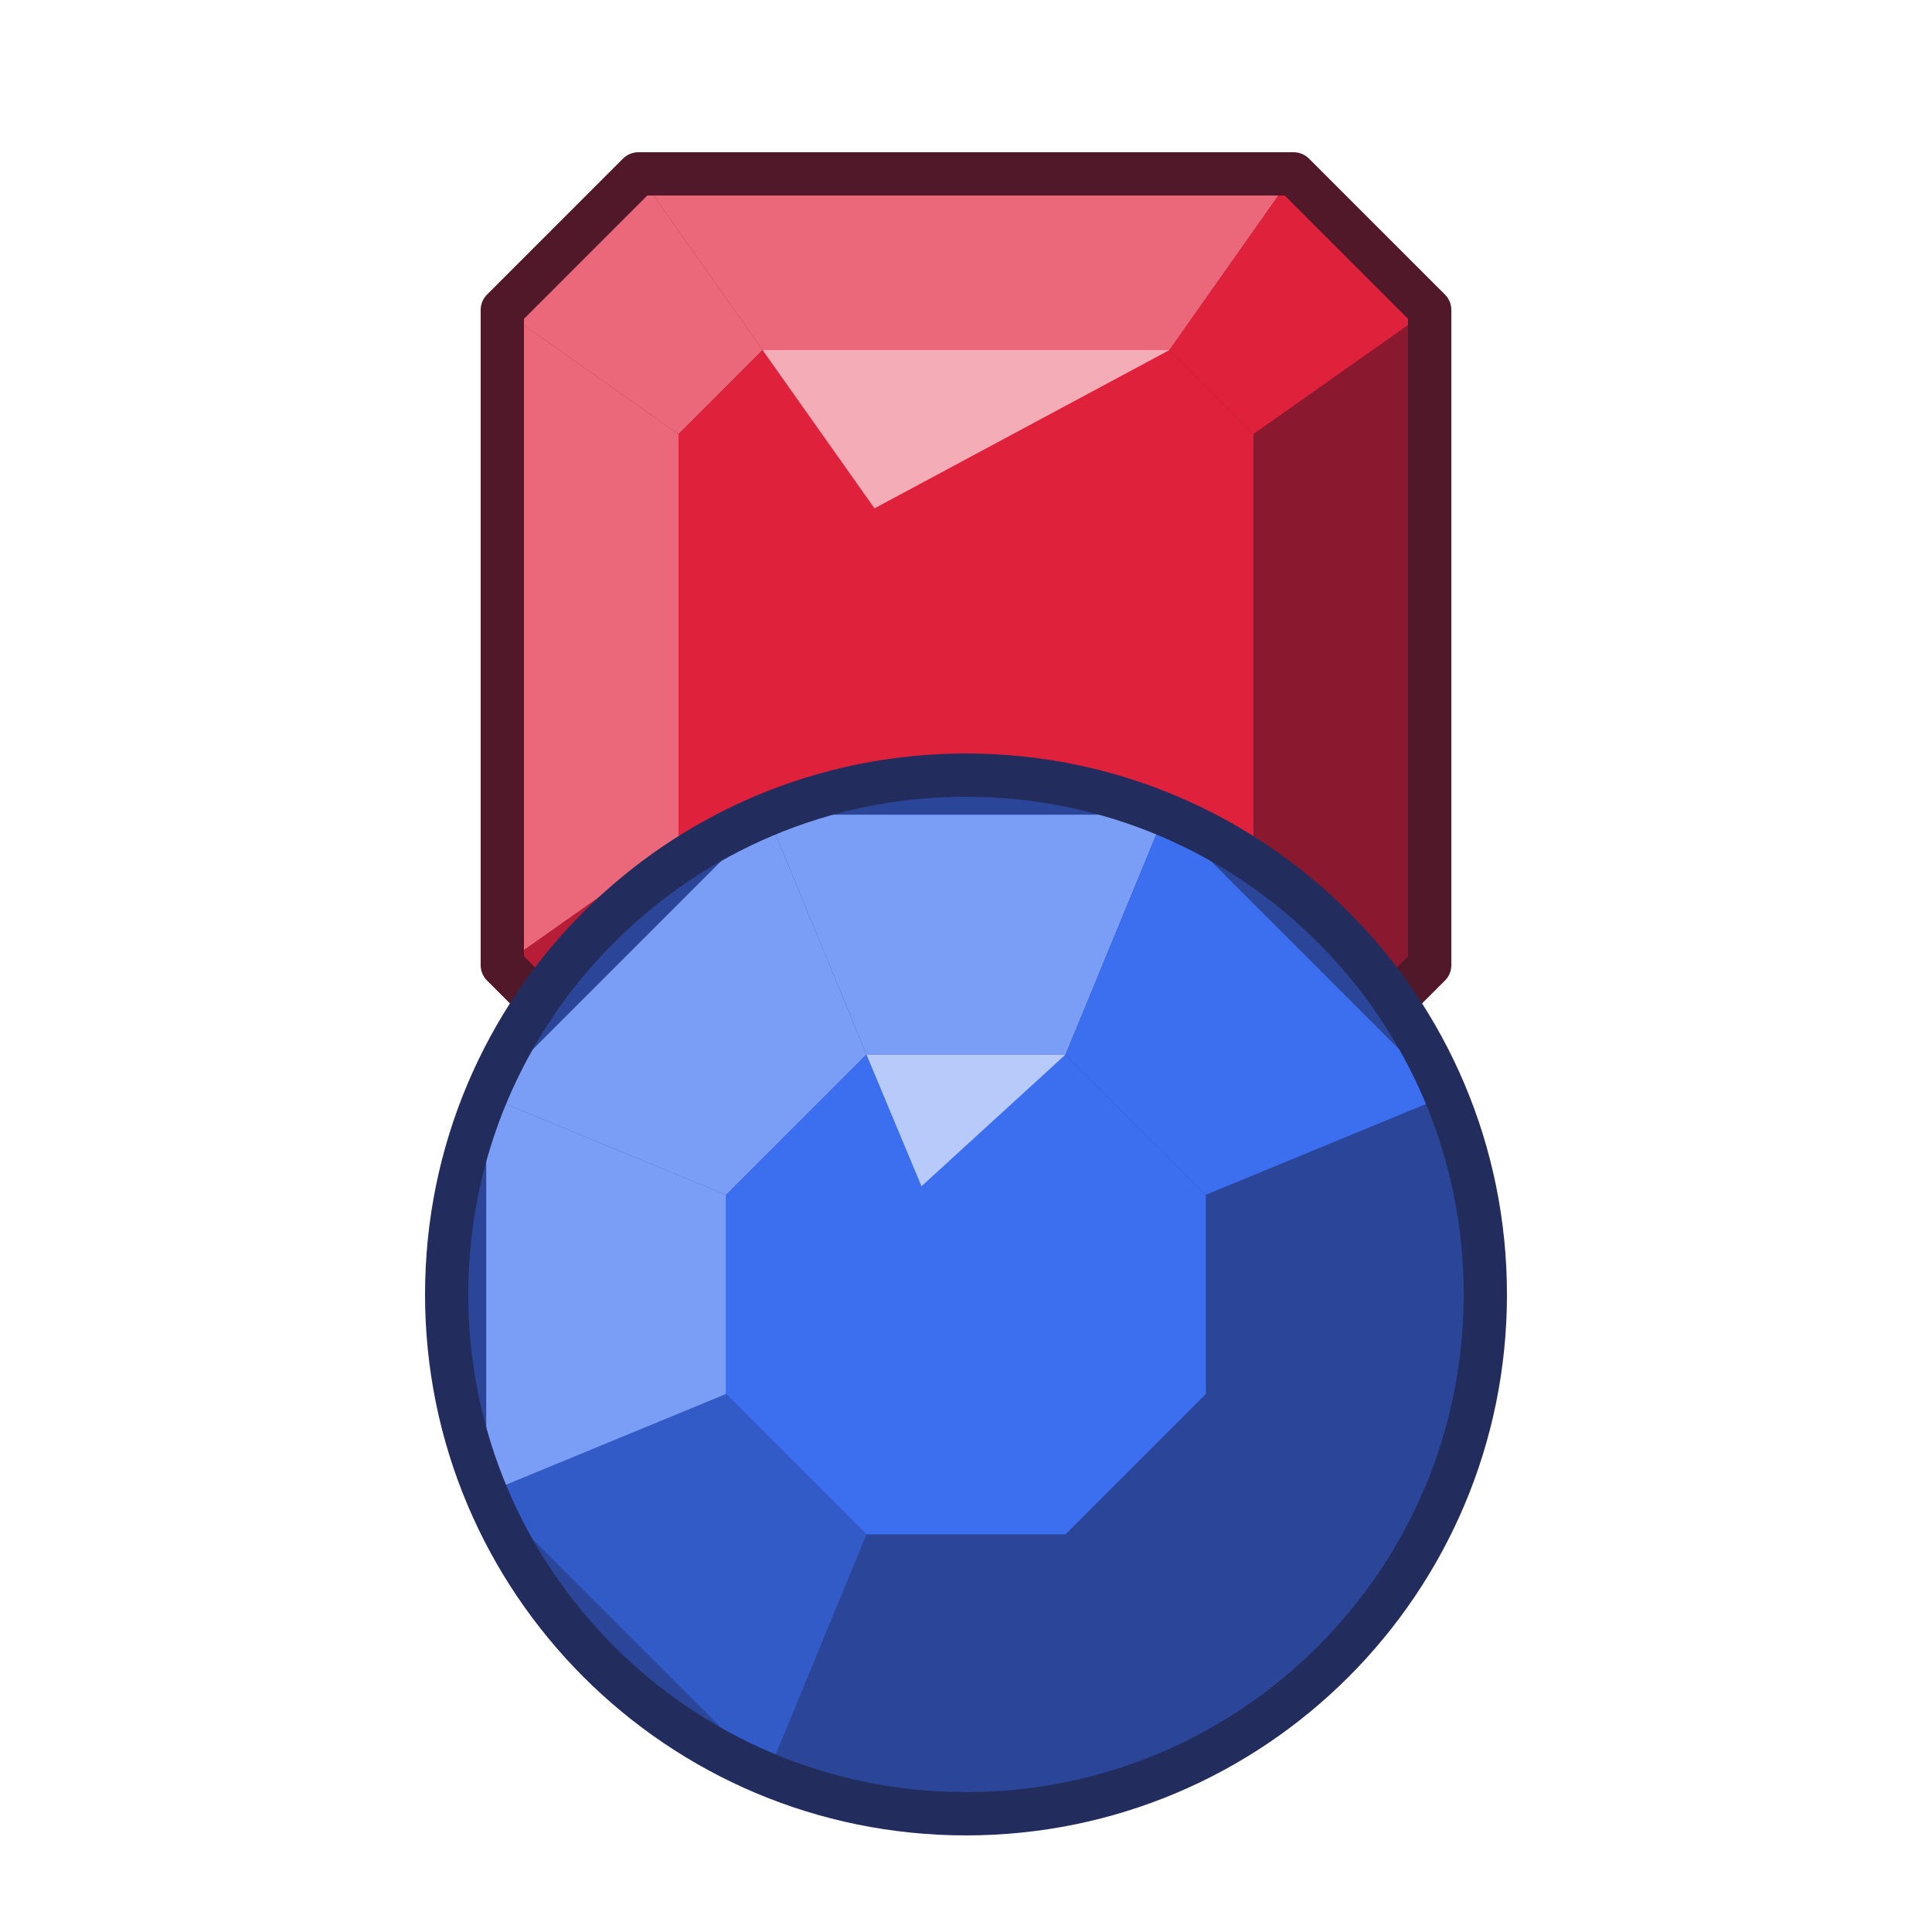
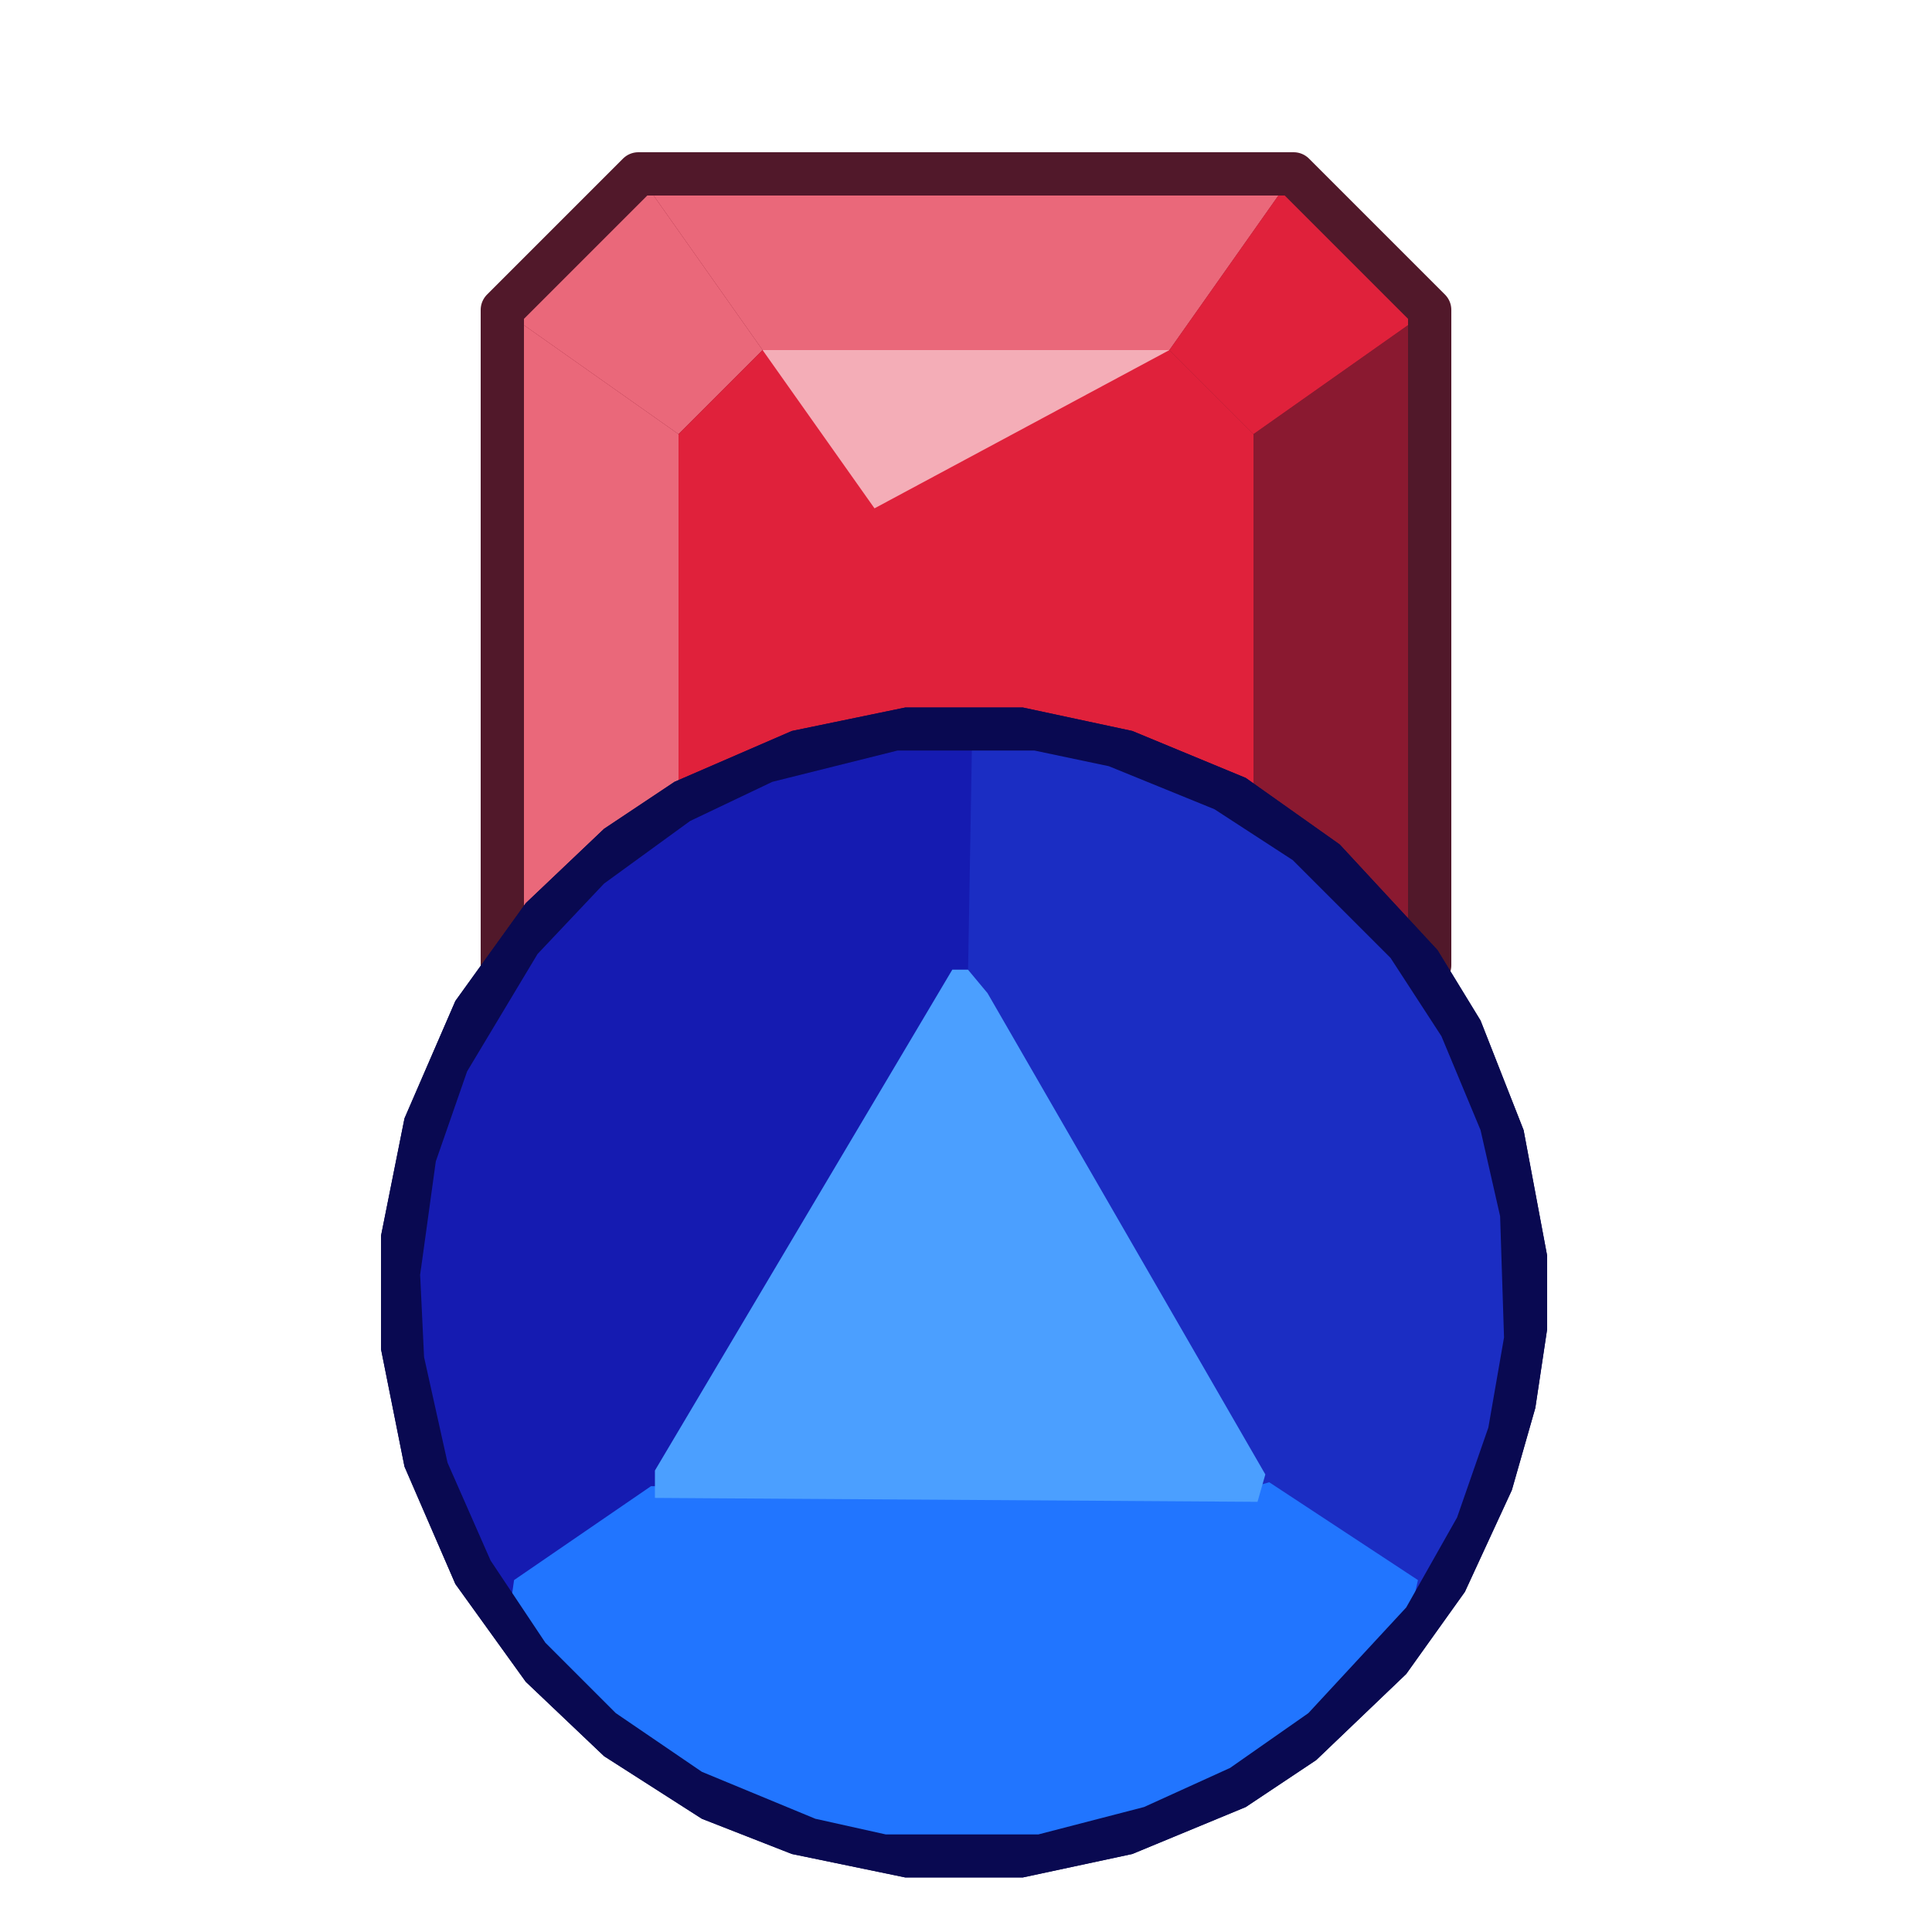
<svg xmlns="http://www.w3.org/2000/svg" viewBox="0 0 200 200" width="200" height="200">
  <g transform="translate(36 2) scale(0.64)">
    <polygon points="47.0,25.0 153.0,25.0 175.0,47.0 175.0,153.0 153.0,175.0 47.0,175.0 25.0,153.0 25.0,47.0" fill="#8a1930" />
    <polygon points="47.0,25.0 153.0,25.0 132.9,53.5 67.1,53.5" fill="#ea687a" />
    <polygon points="153.0,25.0 175.0,47.0 146.5,67.1 132.9,53.5" fill="#e0213b" />
    <polygon points="175.0,47.0 175.0,153.0 146.5,132.9 146.5,67.1" fill="#8a1930" />
    <polygon points="175.0,153.0 153.0,175.0 132.9,146.5 146.5,132.9" fill="#8a1930" />
    <polygon points="153.0,175.0 47.0,175.0 67.1,146.5 132.9,146.5" fill="#8a1930" />
    <polygon points="47.0,175.0 25.0,153.0 53.5,132.9 67.1,146.5" fill="#b71d36" />
    <polygon points="25.0,153.0 25.0,47.0 53.5,67.1 53.5,132.9" fill="#ea687a" />
    <polygon points="25.0,47.0 47.0,25.0 67.1,53.5 53.5,67.1" fill="#ea687a" />
    <polygon points="67.1,53.5 132.9,53.5 146.5,67.1 146.5,132.9 132.9,146.5 67.1,146.5 53.5,132.9 53.5,67.1" fill="#e0213b" />
    <polygon points="67.1,53.5 132.9,53.5 85.2,79.1" fill="#f6bcc4" opacity="0.9" />
    <polygon points="47.0,25.0 153.0,25.0 175.0,47.0 175.0,153.0 153.0,175.0 47.0,175.0 25.0,153.0 25.0,47.0" fill="none" stroke="#51182a" stroke-width="7" stroke-linejoin="round" />
  </g>
  <g transform="translate(36 70) scale(0.64)">
-     <ellipse cx="100" cy="100" rx="84" ry="84" fill="#2b4699" />
-     <polygon points="177.6,132.1 132.1,177.6 116.1,138.8 138.8,116.1" fill="#2b4699" />
-     <polygon points="132.1,177.6 67.9,177.6 83.9,138.8 116.1,138.8" fill="#2b4699" />
-     <polygon points="67.9,177.6 22.4,132.1 61.2,116.1 83.9,138.8" fill="#335bc7" />
-     <polygon points="22.4,132.1 22.4,67.9 61.2,83.9 61.2,116.1" fill="#7a9df5" />
-     <polygon points="22.4,67.9 67.9,22.4 83.9,61.2 61.2,83.9" fill="#7a9df5" />
-     <polygon points="67.9,22.4 132.1,22.4 116.1,61.2 83.9,61.2" fill="#7a9df5" />
-     <polygon points="132.1,22.4 177.6,67.9 138.8,83.9 116.1,61.2" fill="#3b6ff0" />
-     <polygon points="177.6,67.9 177.6,132.1 138.8,116.1 138.8,83.9" fill="#2b4699" />
-     <polygon points="138.8,116.1 116.1,138.8 83.9,138.8 61.2,116.1 61.2,83.9 83.9,61.2 116.1,61.2 138.8,83.9" fill="#3b6ff0" />
-     <polygon points="83.9,61.2 116.1,61.2 92.8,82.5" fill="#c4d4fa" opacity="0.9" />
-     <ellipse cx="100" cy="100" rx="84" ry="84" fill="none" stroke="#232d5d" stroke-width="7" stroke-linejoin="round" />
+     <svg viewBox="-0.5 0 316 316" width="200" height="200">
+       <path d="M142,8 L113,14 L83,27 L65,39 L45,58 L27,83 L14,113 L8,143 L8,172 L14,202 L27,232 L45,257 L65,276 L90,292 L113,301 L142,307 L172,307 L200,301 L229,289 L247,277 L270,255 L285,234 L297,208 L303,187 L306,167 L306,148 L300,116 L289,88 L278,70 L253,43 L229,26 L200,14 L172,8 Z" fill="#090951" fill-rule="evenodd" />
+       <path d="M138,18 L106,26 L85,36 L63,52 L47,69 L29,99 L21,122 L17,151 L18,176 L24,203 L35,228 L49,249 L66,266 L88,281 L117,293 L135,297 L178,297 L205,290 L227,280 L247,266 L271,240 L284,217 L292,194 L296,171 L295,136 L290,114 L280,90 L267,70 L243,46 L223,33 L196,22 L177,18 Z" fill="#1b2dc3" fill-rule="evenodd" />
+       <path d="M157,17 L121,21 L85,36 L69,47 L52,63 L35,87 L21,122 L17,164 L24,203 L40,235 L47,234 L81,209 L158,77 L159,19 Z" fill="#151bb1" fill-rule="evenodd" />
+       <path d="M273,231 L235,206 L228,208 L77,207 L42,231 L41,238 L66,266 L100,287 L135,297 L178,297 L213,287 L235,275 L264,249 L271,240 Z" fill="#2175ff" fill-rule="evenodd" />
+       <path d="M154,75 L78,203 L78,210 L232,211 L234,204 L163,81 L158,75 Z" fill="#4b9fff" fill-rule="evenodd" />
+       <path d="M142,8 L113,14 L83,27 L65,39 L45,58 L27,83 L14,113 L8,143 L8,172 L14,202 L27,232 L45,257 L65,276 L90,292 L113,301 L142,307 L172,307 L200,301 L229,289 L247,277 L270,255 L285,234 L297,208 L303,187 L306,167 L306,148 L300,116 L289,88 L278,70 L253,43 L229,26 L200,14 L172,8 Z M140,19 L175,19 L194,23 L221,34 L241,47 L266,72 L279,92 L289,116 L294,138 L295,169 L291,192 L283,215 L270,238 L245,265 L225,279 L203,289 L176,296 L137,296 L119,292 L90,280 L68,265 L50,247 L36,226 L25,201 L19,174 L18,153 L22,124 L30,101 L48,71 L65,53 L87,37 L108,27 Z" fill="#090951" fill-rule="evenodd" />
+     </svg>
  </g>
</svg>
